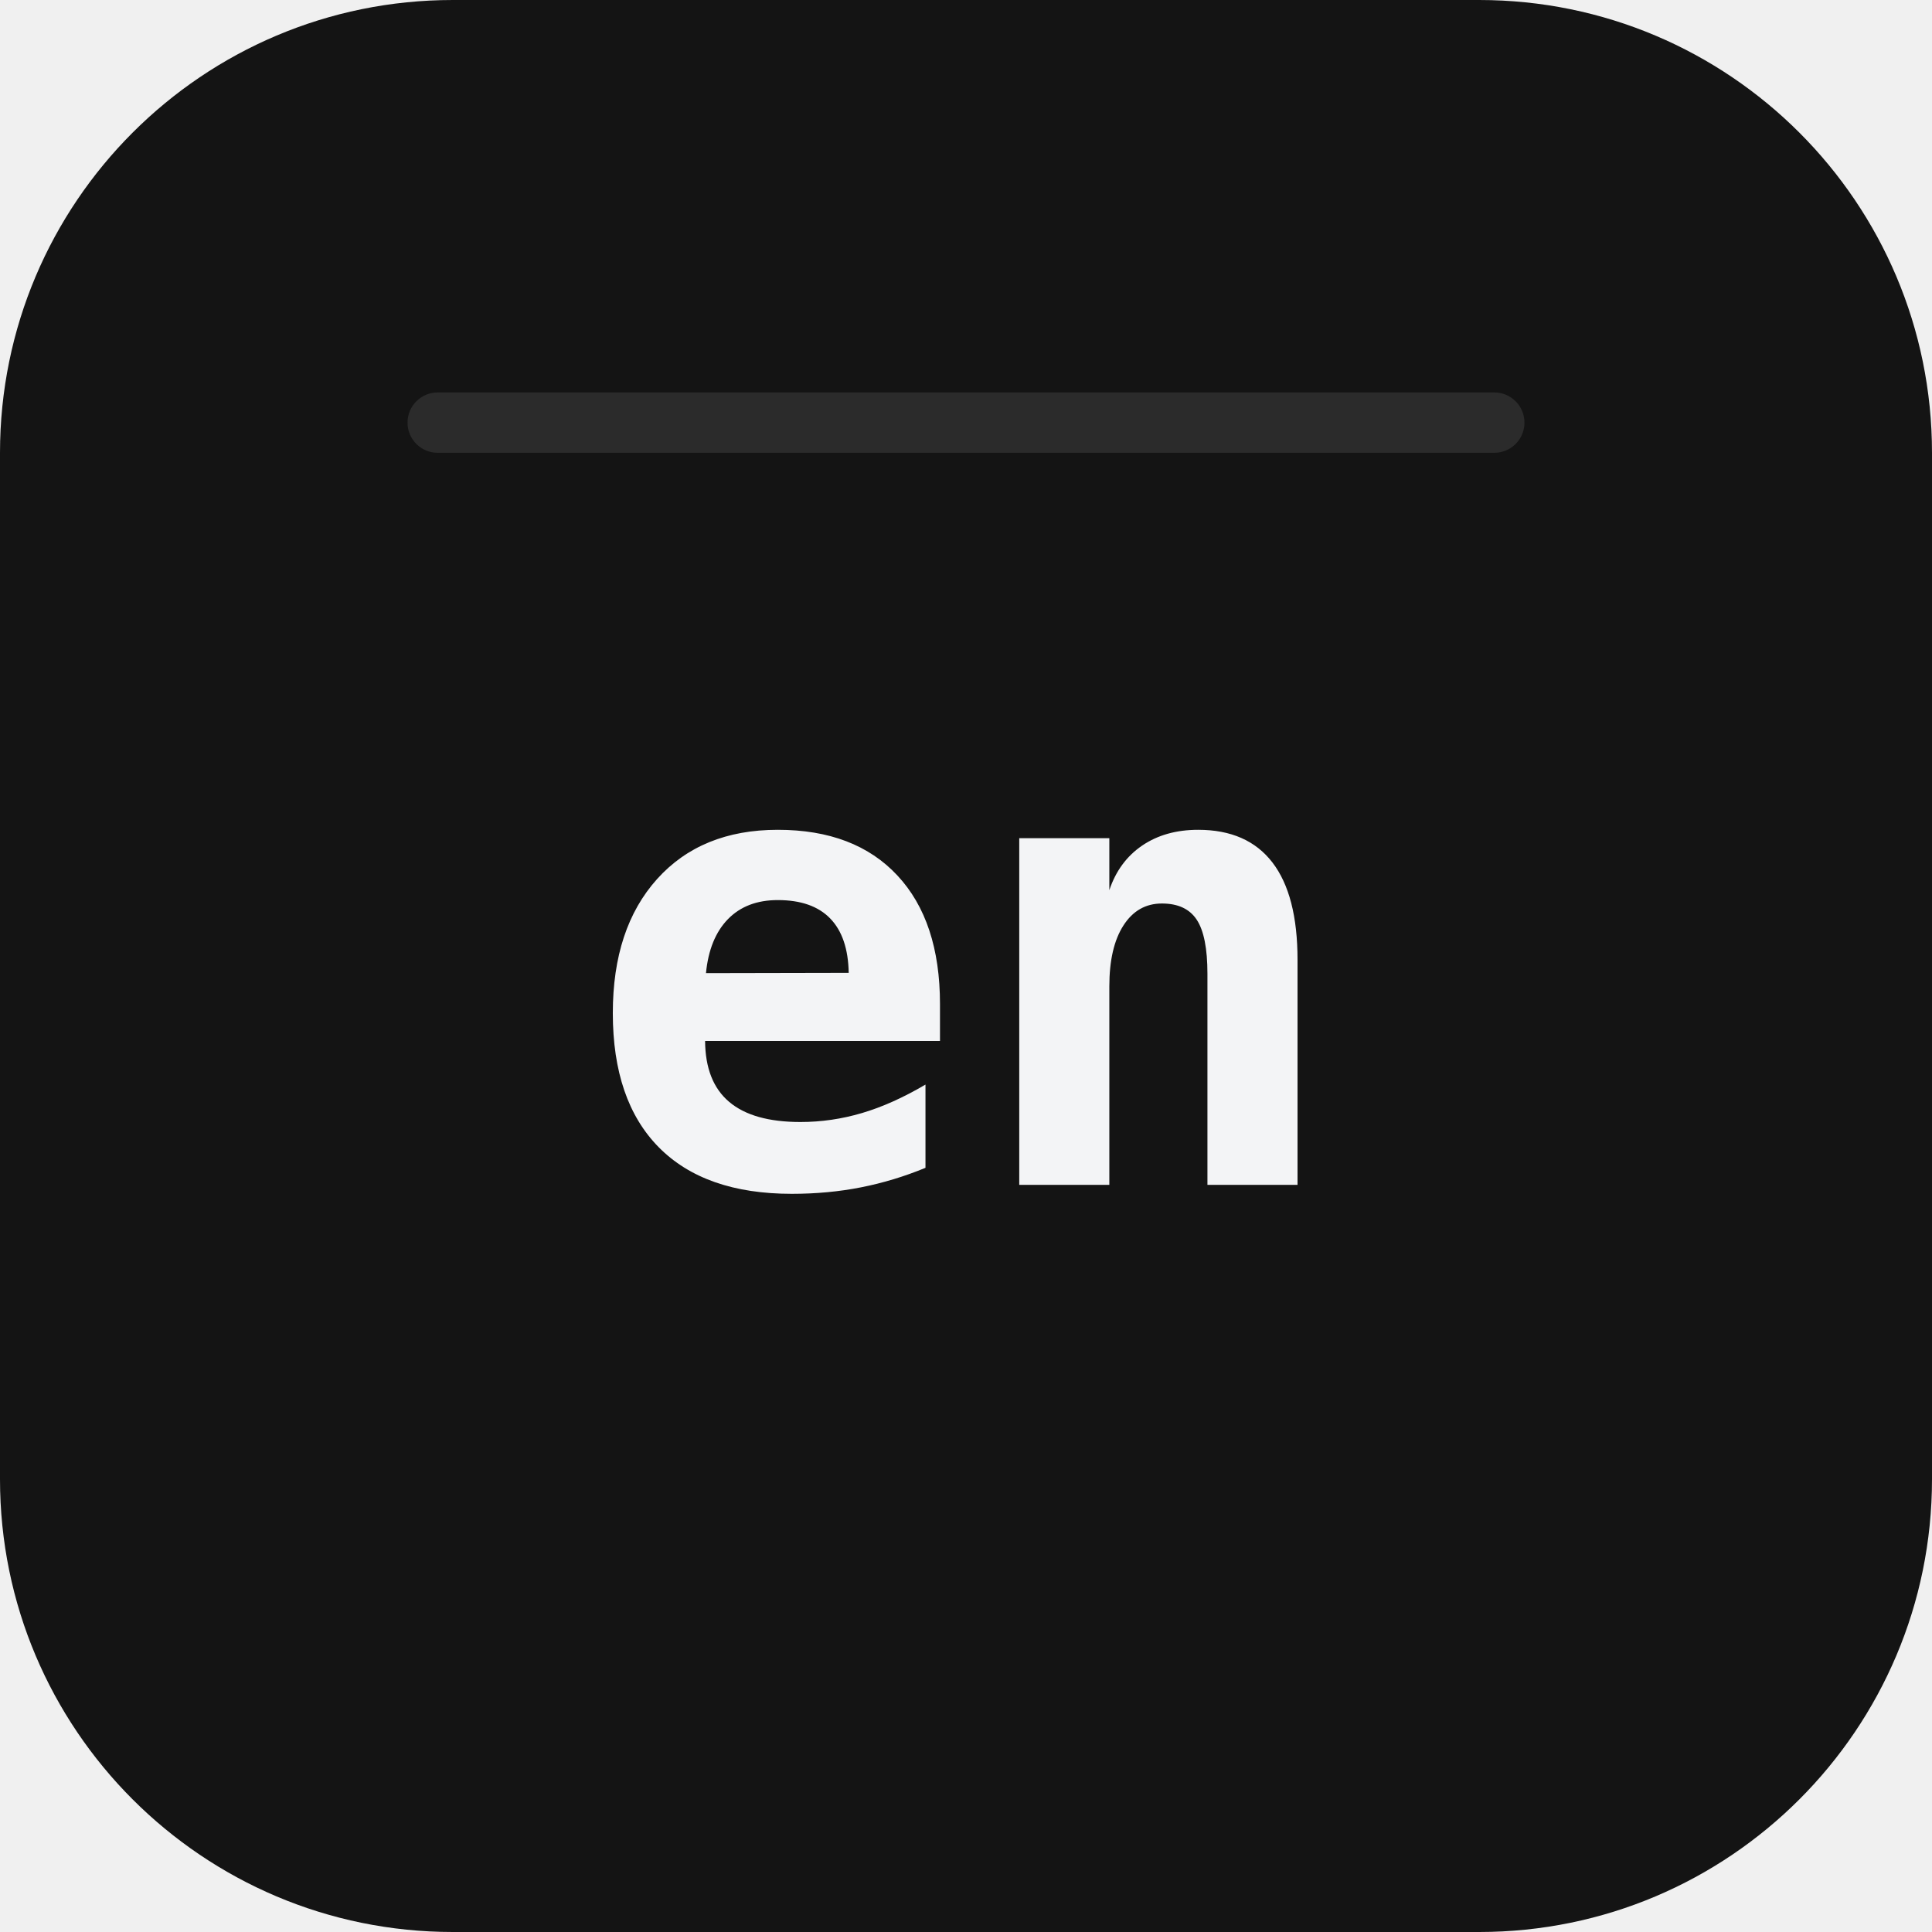
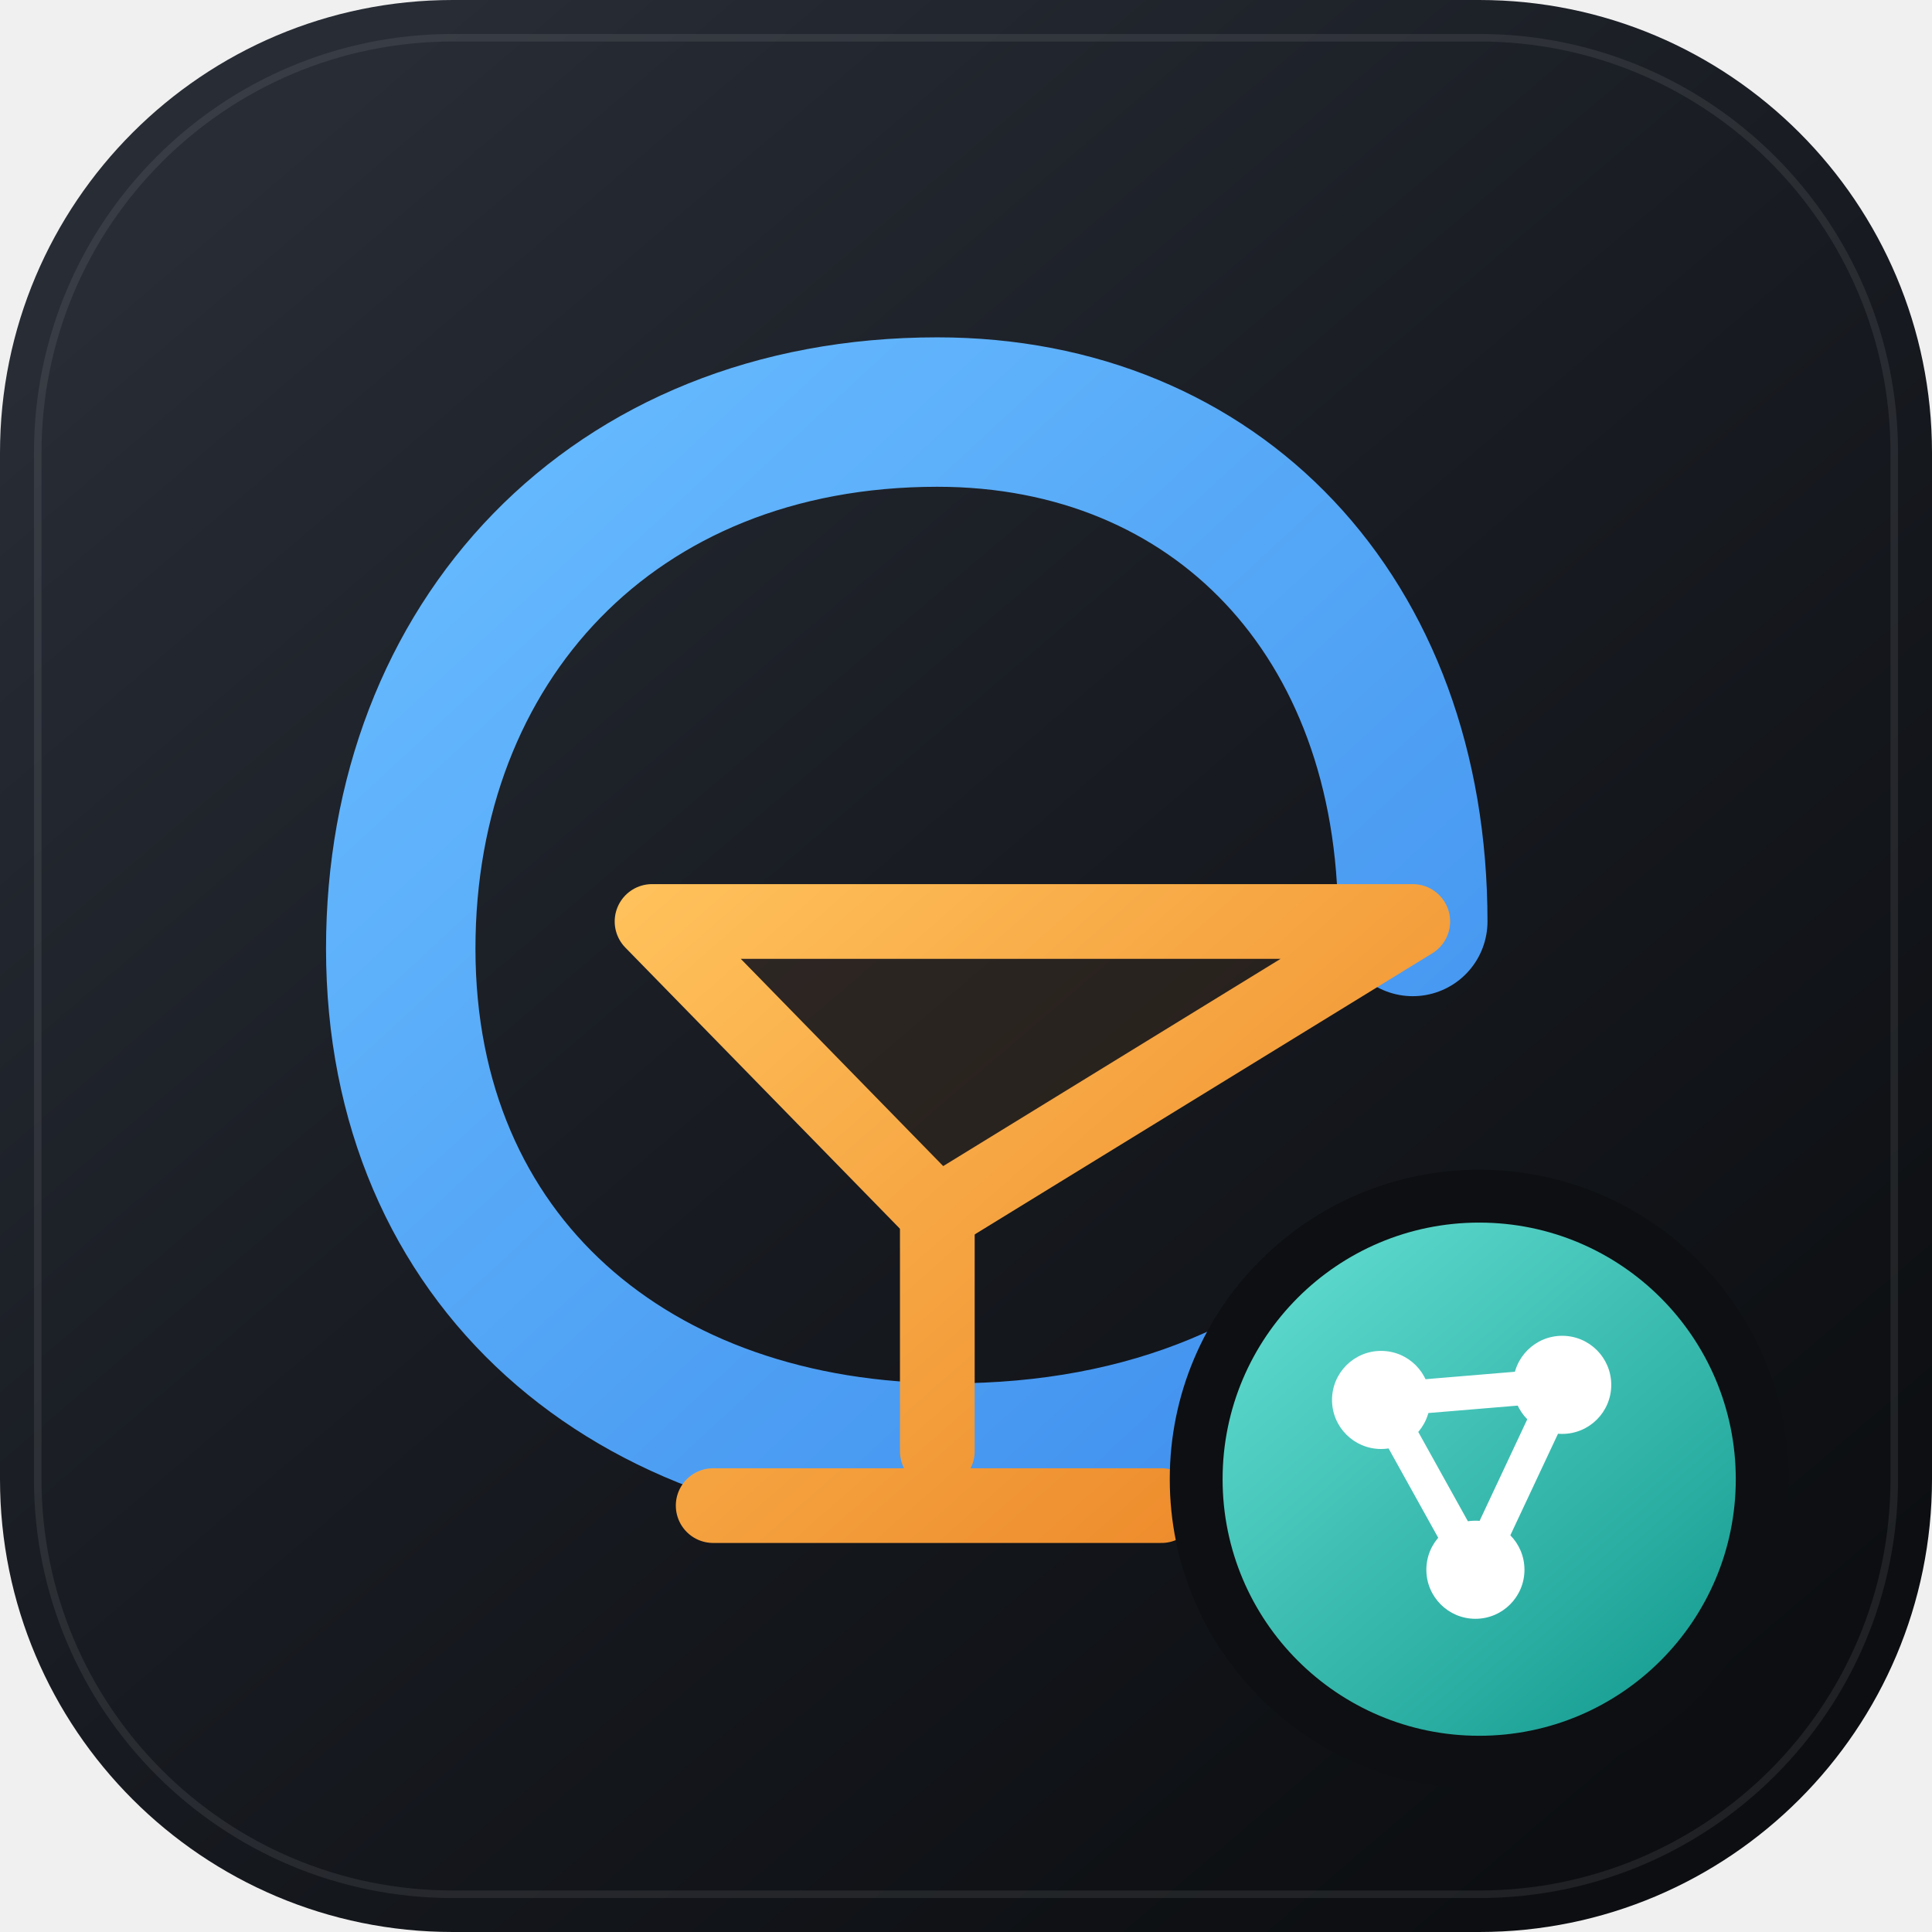
<svg xmlns="http://www.w3.org/2000/svg" viewBox="0 0 512 512" role="img" aria-labelledby="title desc">
-   <rect width="512" height="512" rx="120" fill="#141414" />
-   <rect x="108" y="104" width="296" height="16" rx="8" fill="#2b2b2b" />
-   <text x="256" y="314" fill="#f3f4f6" font-family="Menlo, Monaco, Consolas, monospace" font-size="168" font-weight="700" text-anchor="middle">en</text>
+   <defs>
+     <linearGradient id="background" x1="72" y1="40" x2="440" y2="472" gradientUnits="userSpaceOnUse">
+       <stop offset="0" stop-color="#272c35" />
+       <stop offset="0.52" stop-color="#171a20" />
+       <stop offset="1" stop-color="#0c0e11" />
+     </linearGradient>
+     <linearGradient id="letter" x1="108" y1="92" x2="408" y2="416" gradientUnits="userSpaceOnUse">
+       <stop offset="0" stop-color="#69bdff" />
+       <stop offset="1" stop-color="#3e8eed" />
+     </linearGradient>
+     <linearGradient id="glass" x1="168" y1="250" x2="340" y2="446" gradientUnits="userSpaceOnUse">
+       <stop offset="0" stop-color="#ffc15b" />
+       <stop offset="1" stop-color="#ed8a2a" />
+     </linearGradient>
+     <linearGradient id="badge" x1="336" y1="326" x2="448" y2="454" gradientUnits="userSpaceOnUse">
+       <stop offset="0" stop-color="#62ddd1" />
+       <stop offset="1" stop-color="#169c91" />
+     </linearGradient>
+   </defs>
+   <rect width="512" height="512" rx="120" fill="url(#background)" />
+   <rect x="10" y="10" width="492" height="492" rx="110" fill="none" stroke="#ffffff" stroke-opacity="0.08" stroke-width="2" />
+   <g transform="translate(18 12) scale(0.9)">
+     <path d="M396 258          C396 168 338 108 256 108          C160 108 98 176 98 266          C98 358 166 416 260 416          C318 416 366 396 400 358" fill="none" stroke="url(#letter)" stroke-width="44" stroke-linecap="round" />
+     <path d="M172 258H396L256 344L172 258Z" fill="#ed8a2a" fill-opacity="0.09" stroke="url(#glass)" stroke-width="22" stroke-linejoin="round" />
+     <path d="M256 344V414" fill="none" stroke="url(#glass)" stroke-width="22" stroke-linecap="round" />
+     <path d="M190 430H322" fill="none" stroke="url(#glass)" stroke-width="22" stroke-linecap="round" />
+   </g>
+   <circle cx="392" cy="392" r="82" fill="#0d0f12" />
+   <circle cx="392" cy="392" r="68" fill="url(#badge)" />
+   <path d="M366 371L414 367 M366 371L391 416 M414 367L391 416" fill="none" stroke="#ffffff" stroke-width="9" stroke-linecap="round" />
+   <circle cx="366" cy="371" r="13" fill="#ffffff" />
+   <circle cx="414" cy="367" r="13" fill="#ffffff" />
+   <circle cx="391" cy="416" r="13" fill="#ffffff" />
</svg>
